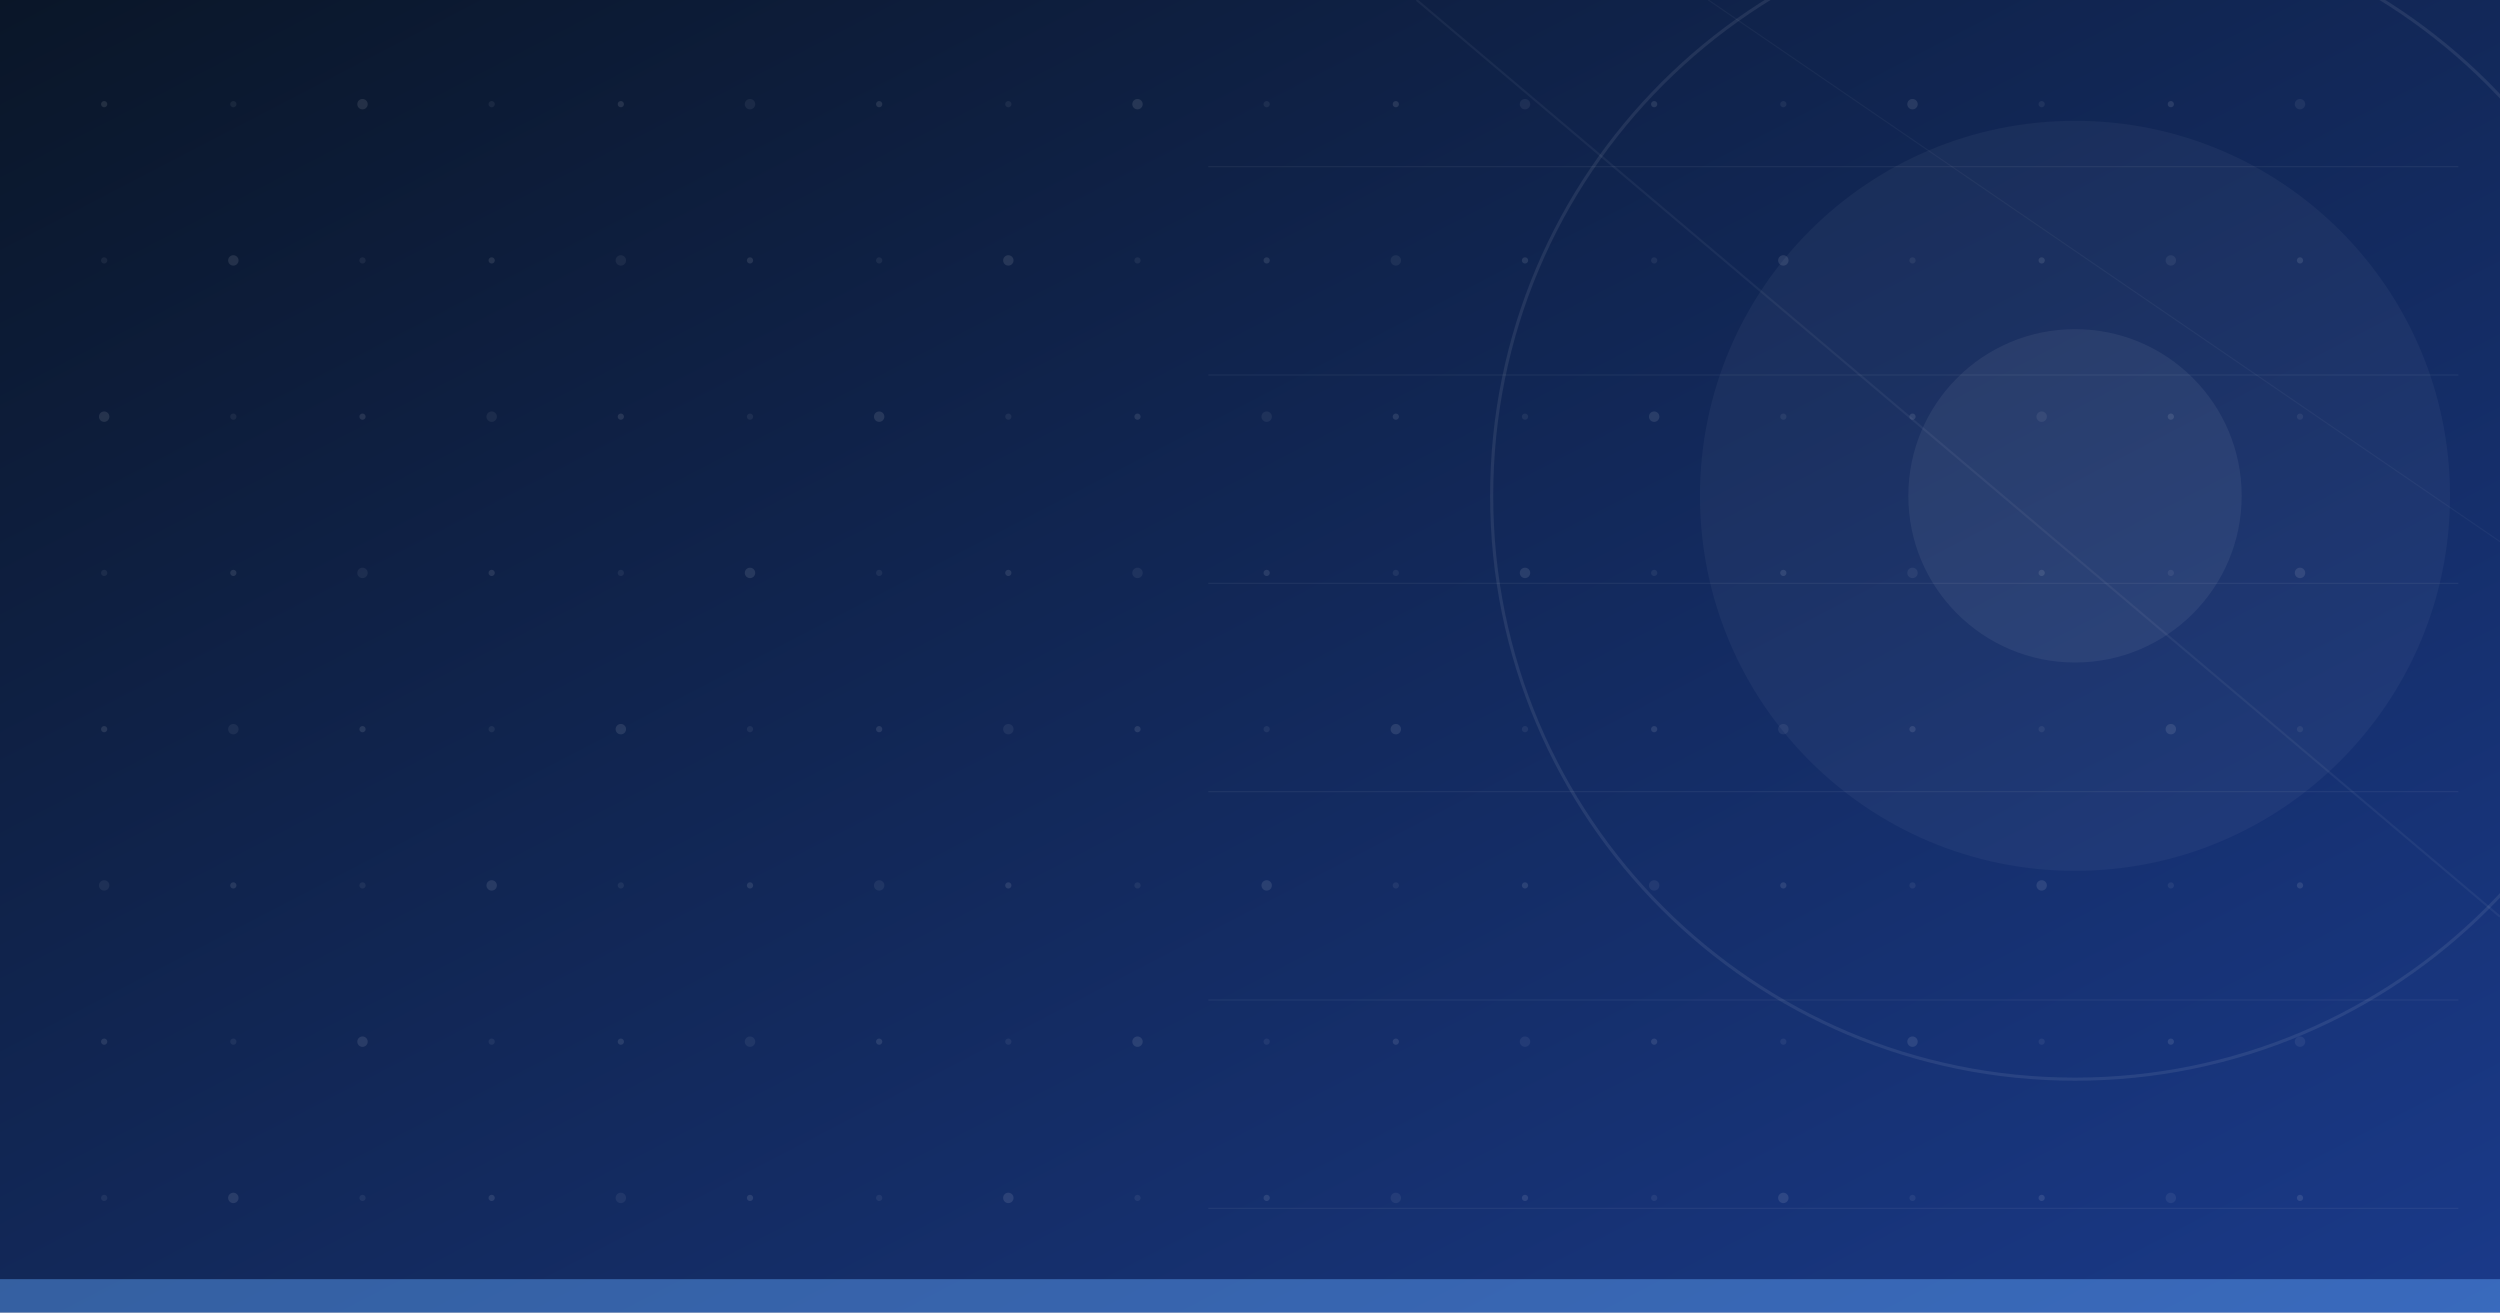
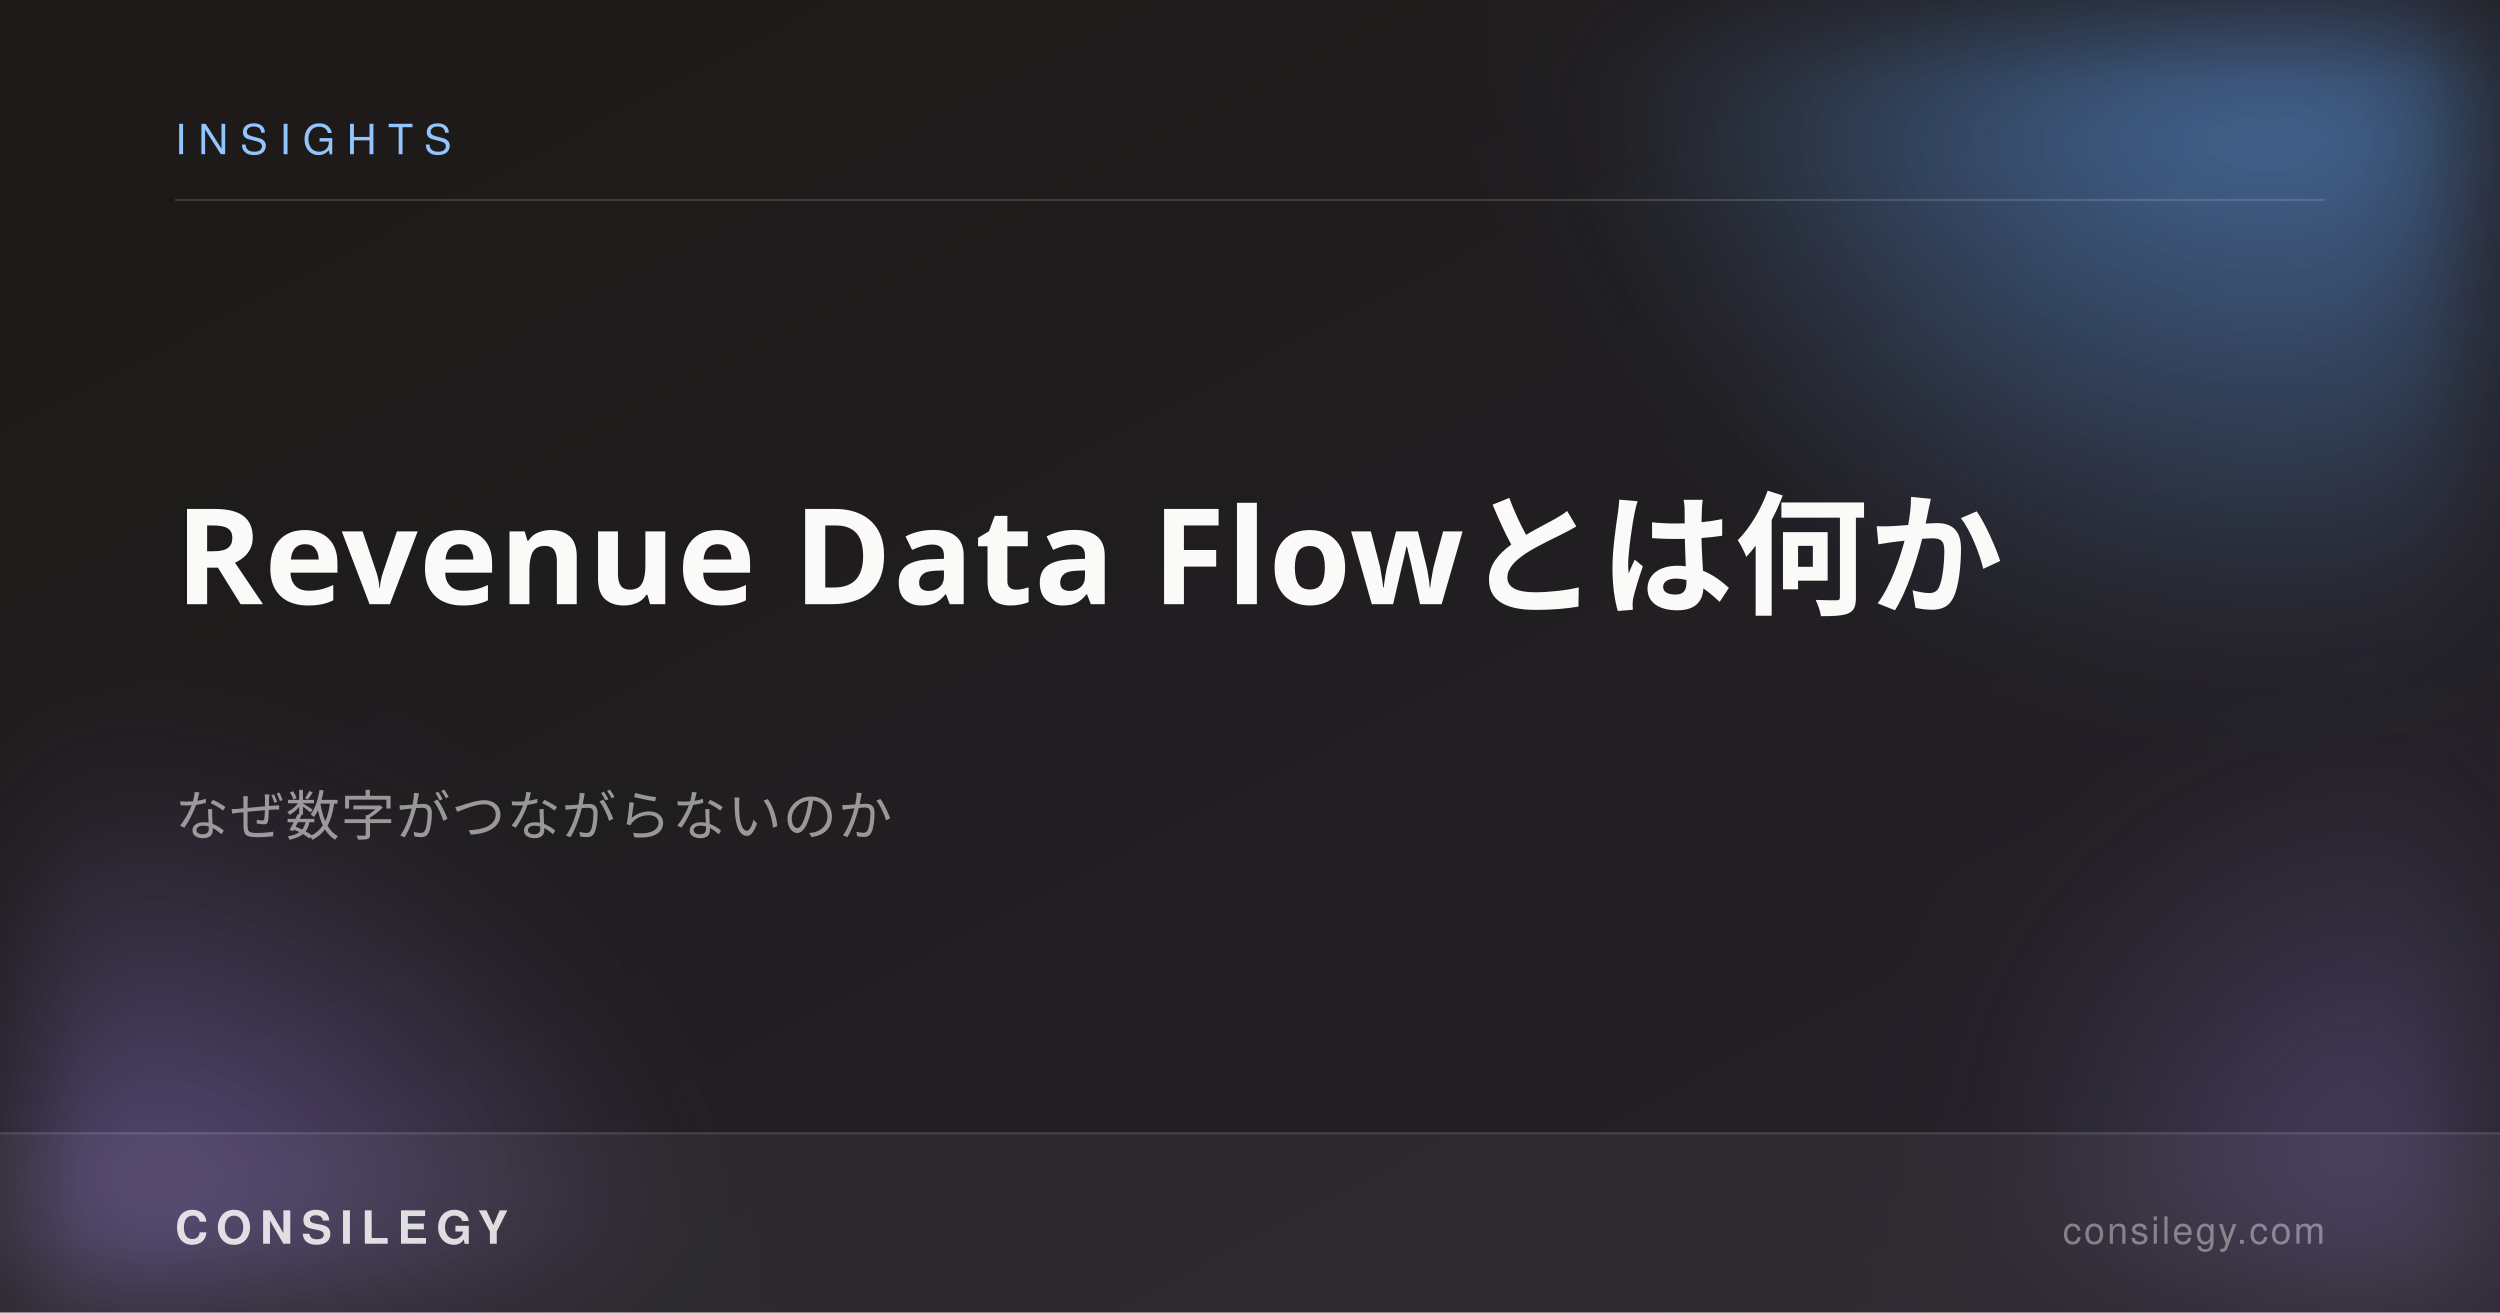
<svg xmlns="http://www.w3.org/2000/svg" viewBox="0 0 1200 630" width="1200" height="630">
  <defs>
    <linearGradient id="bg" x1="0%" y1="0%" x2="100%" y2="100%">
-       <stop offset="0%" stop-color="#0a1628" />
-       <stop offset="100%" stop-color="#1a3a8a" />
+       <stop offset="0%" stop-color="#1C1917" />
+       <stop offset="100%" stop-color="#26222A" />
    </linearGradient>
+     <radialGradient id="orbBlue" cx="50%" cy="50%" r="50%">
+       <stop offset="0%" stop-color="#60A5FA" stop-opacity="0.68" />
+       <stop offset="100%" stop-color="#60A5FA" stop-opacity="0" />
+     </radialGradient>
+     <radialGradient id="orbViolet" cx="50%" cy="50%" r="50%">
+       <stop offset="0%" stop-color="#A78BFA" stop-opacity="0.58" />
+       <stop offset="100%" stop-color="#A78BFA" stop-opacity="0" />
+     </radialGradient>
+     <filter id="soften" x="-50%" y="-50%" width="200%" height="200%">
+       <feGaussianBlur stdDeviation="40" />
+     </filter>
  </defs>
  <rect width="1200" height="630" fill="url(#bg)" />
-   <circle cx="50" cy="50" r="1.5" fill="white" opacity="0.1" />
-   <circle cx="112" cy="50" r="1.5" fill="white" opacity="0.06" />
-   <circle cx="174" cy="50" r="2.5" fill="white" opacity="0.1" />
-   <circle cx="236" cy="50" r="1.5" fill="white" opacity="0.06" />
-   <circle cx="298" cy="50" r="1.5" fill="white" opacity="0.1" />
-   <circle cx="360" cy="50" r="2.5" fill="white" opacity="0.06" />
-   <circle cx="422" cy="50" r="1.5" fill="white" opacity="0.1" />
-   <circle cx="484" cy="50" r="1.5" fill="white" opacity="0.06" />
-   <circle cx="546" cy="50" r="2.5" fill="white" opacity="0.1" />
-   <circle cx="608" cy="50" r="1.5" fill="white" opacity="0.06" />
-   <circle cx="670" cy="50" r="1.5" fill="white" opacity="0.1" />
-   <circle cx="732" cy="50" r="2.5" fill="white" opacity="0.06" />
-   <circle cx="794" cy="50" r="1.5" fill="white" opacity="0.1" />
-   <circle cx="856" cy="50" r="1.5" fill="white" opacity="0.06" />
-   <circle cx="918" cy="50" r="2.5" fill="white" opacity="0.1" />
-   <circle cx="980" cy="50" r="1.5" fill="white" opacity="0.06" />
-   <circle cx="1042" cy="50" r="1.5" fill="white" opacity="0.1" />
-   <circle cx="1104" cy="50" r="2.5" fill="white" opacity="0.06" />
-   <circle cx="50" cy="125" r="1.5" fill="white" opacity="0.06" />
-   <circle cx="112" cy="125" r="2.5" fill="white" opacity="0.1" />
-   <circle cx="174" cy="125" r="1.5" fill="white" opacity="0.06" />
-   <circle cx="236" cy="125" r="1.5" fill="white" opacity="0.1" />
-   <circle cx="298" cy="125" r="2.5" fill="white" opacity="0.06" />
-   <circle cx="360" cy="125" r="1.5" fill="white" opacity="0.1" />
-   <circle cx="422" cy="125" r="1.5" fill="white" opacity="0.06" />
-   <circle cx="484" cy="125" r="2.5" fill="white" opacity="0.1" />
-   <circle cx="546" cy="125" r="1.5" fill="white" opacity="0.06" />
-   <circle cx="608" cy="125" r="1.5" fill="white" opacity="0.1" />
-   <circle cx="670" cy="125" r="2.5" fill="white" opacity="0.06" />
-   <circle cx="732" cy="125" r="1.5" fill="white" opacity="0.1" />
-   <circle cx="794" cy="125" r="1.5" fill="white" opacity="0.06" />
-   <circle cx="856" cy="125" r="2.5" fill="white" opacity="0.1" />
-   <circle cx="918" cy="125" r="1.5" fill="white" opacity="0.06" />
-   <circle cx="980" cy="125" r="1.5" fill="white" opacity="0.1" />
-   <circle cx="1042" cy="125" r="2.5" fill="white" opacity="0.06" />
-   <circle cx="1104" cy="125" r="1.5" fill="white" opacity="0.1" />
-   <circle cx="50" cy="200" r="2.5" fill="white" opacity="0.1" />
-   <circle cx="112" cy="200" r="1.5" fill="white" opacity="0.06" />
-   <circle cx="174" cy="200" r="1.5" fill="white" opacity="0.1" />
-   <circle cx="236" cy="200" r="2.5" fill="white" opacity="0.06" />
-   <circle cx="298" cy="200" r="1.5" fill="white" opacity="0.1" />
-   <circle cx="360" cy="200" r="1.5" fill="white" opacity="0.06" />
-   <circle cx="422" cy="200" r="2.5" fill="white" opacity="0.1" />
-   <circle cx="484" cy="200" r="1.5" fill="white" opacity="0.06" />
-   <circle cx="546" cy="200" r="1.5" fill="white" opacity="0.1" />
-   <circle cx="608" cy="200" r="2.5" fill="white" opacity="0.06" />
-   <circle cx="670" cy="200" r="1.5" fill="white" opacity="0.1" />
-   <circle cx="732" cy="200" r="1.5" fill="white" opacity="0.06" />
-   <circle cx="794" cy="200" r="2.5" fill="white" opacity="0.1" />
-   <circle cx="856" cy="200" r="1.5" fill="white" opacity="0.06" />
-   <circle cx="918" cy="200" r="1.5" fill="white" opacity="0.1" />
-   <circle cx="980" cy="200" r="2.5" fill="white" opacity="0.06" />
-   <circle cx="1042" cy="200" r="1.5" fill="white" opacity="0.1" />
-   <circle cx="1104" cy="200" r="1.5" fill="white" opacity="0.06" />
-   <circle cx="50" cy="275" r="1.5" fill="white" opacity="0.06" />
-   <circle cx="112" cy="275" r="1.5" fill="white" opacity="0.1" />
-   <circle cx="174" cy="275" r="2.5" fill="white" opacity="0.06" />
-   <circle cx="236" cy="275" r="1.5" fill="white" opacity="0.1" />
-   <circle cx="298" cy="275" r="1.5" fill="white" opacity="0.06" />
-   <circle cx="360" cy="275" r="2.5" fill="white" opacity="0.1" />
-   <circle cx="422" cy="275" r="1.5" fill="white" opacity="0.06" />
-   <circle cx="484" cy="275" r="1.5" fill="white" opacity="0.1" />
-   <circle cx="546" cy="275" r="2.5" fill="white" opacity="0.06" />
-   <circle cx="608" cy="275" r="1.5" fill="white" opacity="0.1" />
-   <circle cx="670" cy="275" r="1.5" fill="white" opacity="0.06" />
-   <circle cx="732" cy="275" r="2.5" fill="white" opacity="0.1" />
-   <circle cx="794" cy="275" r="1.5" fill="white" opacity="0.06" />
-   <circle cx="856" cy="275" r="1.5" fill="white" opacity="0.1" />
-   <circle cx="918" cy="275" r="2.5" fill="white" opacity="0.06" />
-   <circle cx="980" cy="275" r="1.5" fill="white" opacity="0.1" />
-   <circle cx="1042" cy="275" r="1.5" fill="white" opacity="0.06" />
-   <circle cx="1104" cy="275" r="2.5" fill="white" opacity="0.1" />
-   <circle cx="50" cy="350" r="1.5" fill="white" opacity="0.1" />
-   <circle cx="112" cy="350" r="2.5" fill="white" opacity="0.06" />
-   <circle cx="174" cy="350" r="1.5" fill="white" opacity="0.1" />
-   <circle cx="236" cy="350" r="1.5" fill="white" opacity="0.06" />
-   <circle cx="298" cy="350" r="2.5" fill="white" opacity="0.1" />
-   <circle cx="360" cy="350" r="1.5" fill="white" opacity="0.06" />
-   <circle cx="422" cy="350" r="1.5" fill="white" opacity="0.1" />
-   <circle cx="484" cy="350" r="2.5" fill="white" opacity="0.06" />
-   <circle cx="546" cy="350" r="1.5" fill="white" opacity="0.1" />
-   <circle cx="608" cy="350" r="1.5" fill="white" opacity="0.06" />
-   <circle cx="670" cy="350" r="2.5" fill="white" opacity="0.1" />
-   <circle cx="732" cy="350" r="1.5" fill="white" opacity="0.06" />
-   <circle cx="794" cy="350" r="1.5" fill="white" opacity="0.1" />
-   <circle cx="856" cy="350" r="2.5" fill="white" opacity="0.06" />
-   <circle cx="918" cy="350" r="1.5" fill="white" opacity="0.1" />
-   <circle cx="980" cy="350" r="1.5" fill="white" opacity="0.06" />
-   <circle cx="1042" cy="350" r="2.5" fill="white" opacity="0.1" />
-   <circle cx="1104" cy="350" r="1.5" fill="white" opacity="0.06" />
-   <circle cx="50" cy="425" r="2.5" fill="white" opacity="0.06" />
-   <circle cx="112" cy="425" r="1.5" fill="white" opacity="0.1" />
-   <circle cx="174" cy="425" r="1.5" fill="white" opacity="0.06" />
-   <circle cx="236" cy="425" r="2.5" fill="white" opacity="0.1" />
-   <circle cx="298" cy="425" r="1.5" fill="white" opacity="0.06" />
-   <circle cx="360" cy="425" r="1.5" fill="white" opacity="0.1" />
-   <circle cx="422" cy="425" r="2.5" fill="white" opacity="0.06" />
-   <circle cx="484" cy="425" r="1.5" fill="white" opacity="0.1" />
-   <circle cx="546" cy="425" r="1.5" fill="white" opacity="0.06" />
-   <circle cx="608" cy="425" r="2.5" fill="white" opacity="0.1" />
-   <circle cx="670" cy="425" r="1.5" fill="white" opacity="0.06" />
-   <circle cx="732" cy="425" r="1.5" fill="white" opacity="0.1" />
-   <circle cx="794" cy="425" r="2.5" fill="white" opacity="0.06" />
-   <circle cx="856" cy="425" r="1.5" fill="white" opacity="0.1" />
-   <circle cx="918" cy="425" r="1.5" fill="white" opacity="0.06" />
-   <circle cx="980" cy="425" r="2.5" fill="white" opacity="0.1" />
-   <circle cx="1042" cy="425" r="1.5" fill="white" opacity="0.06" />
-   <circle cx="1104" cy="425" r="1.5" fill="white" opacity="0.1" />
-   <circle cx="50" cy="500" r="1.5" fill="white" opacity="0.1" />
-   <circle cx="112" cy="500" r="1.5" fill="white" opacity="0.06" />
-   <circle cx="174" cy="500" r="2.5" fill="white" opacity="0.1" />
-   <circle cx="236" cy="500" r="1.5" fill="white" opacity="0.06" />
-   <circle cx="298" cy="500" r="1.5" fill="white" opacity="0.1" />
-   <circle cx="360" cy="500" r="2.5" fill="white" opacity="0.06" />
-   <circle cx="422" cy="500" r="1.5" fill="white" opacity="0.1" />
-   <circle cx="484" cy="500" r="1.5" fill="white" opacity="0.06" />
-   <circle cx="546" cy="500" r="2.5" fill="white" opacity="0.1" />
-   <circle cx="608" cy="500" r="1.5" fill="white" opacity="0.06" />
-   <circle cx="670" cy="500" r="1.5" fill="white" opacity="0.1" />
-   <circle cx="732" cy="500" r="2.5" fill="white" opacity="0.06" />
-   <circle cx="794" cy="500" r="1.5" fill="white" opacity="0.1" />
-   <circle cx="856" cy="500" r="1.5" fill="white" opacity="0.06" />
-   <circle cx="918" cy="500" r="2.5" fill="white" opacity="0.1" />
-   <circle cx="980" cy="500" r="1.5" fill="white" opacity="0.06" />
-   <circle cx="1042" cy="500" r="1.5" fill="white" opacity="0.1" />
-   <circle cx="1104" cy="500" r="2.5" fill="white" opacity="0.06" />
-   <circle cx="50" cy="575" r="1.5" fill="white" opacity="0.06" />
-   <circle cx="112" cy="575" r="2.5" fill="white" opacity="0.1" />
-   <circle cx="174" cy="575" r="1.5" fill="white" opacity="0.06" />
-   <circle cx="236" cy="575" r="1.5" fill="white" opacity="0.1" />
-   <circle cx="298" cy="575" r="2.5" fill="white" opacity="0.06" />
-   <circle cx="360" cy="575" r="1.5" fill="white" opacity="0.1" />
-   <circle cx="422" cy="575" r="1.5" fill="white" opacity="0.06" />
-   <circle cx="484" cy="575" r="2.5" fill="white" opacity="0.1" />
-   <circle cx="546" cy="575" r="1.5" fill="white" opacity="0.06" />
-   <circle cx="608" cy="575" r="1.5" fill="white" opacity="0.1" />
-   <circle cx="670" cy="575" r="2.5" fill="white" opacity="0.06" />
-   <circle cx="732" cy="575" r="1.5" fill="white" opacity="0.1" />
-   <circle cx="794" cy="575" r="1.5" fill="white" opacity="0.06" />
-   <circle cx="856" cy="575" r="2.5" fill="white" opacity="0.1" />
-   <circle cx="918" cy="575" r="1.5" fill="white" opacity="0.06" />
-   <circle cx="980" cy="575" r="1.5" fill="white" opacity="0.1" />
-   <circle cx="1042" cy="575" r="2.5" fill="white" opacity="0.06" />
-   <circle cx="1104" cy="575" r="1.5" fill="white" opacity="0.1" />
-   <line x1="580" y1="80" x2="1180" y2="80" stroke="white" stroke-width="0.5" opacity="0.06" />
-   <line x1="580" y1="180" x2="1180" y2="180" stroke="white" stroke-width="0.5" opacity="0.06" />
-   <line x1="580" y1="280" x2="1180" y2="280" stroke="white" stroke-width="0.5" opacity="0.06" />
-   <line x1="580" y1="380" x2="1180" y2="380" stroke="white" stroke-width="0.5" opacity="0.06" />
-   <line x1="580" y1="480" x2="1180" y2="480" stroke="white" stroke-width="0.5" opacity="0.06" />
-   <line x1="580" y1="580" x2="1180" y2="580" stroke="white" stroke-width="0.5" opacity="0.06" />
-   <line x1="680" y1="0" x2="1200" y2="440" stroke="white" stroke-width="1" opacity="0.05" />
-   <line x1="820" y1="0" x2="1200" y2="260" stroke="white" stroke-width="0.5" opacity="0.04" />
-   <circle cx="996" cy="238" r="280" fill="none" stroke="white" stroke-width="1.5" opacity="0.08" />
-   <circle cx="996" cy="238" r="180" fill="white" opacity="0.04" />
-   <circle cx="996" cy="238" r="80" fill="white" opacity="0.06" />
-   <rect x="0" y="614" width="1200" height="16" fill="#60a5fa" opacity="0.45" />
+   <circle cx="1090" cy="-20" r="340" fill="url(#orbBlue)" filter="url(#soften)" />
+   <circle cx="40" cy="660" r="300" fill="url(#orbViolet)" filter="url(#soften)" />
+   <circle cx="1150" cy="560" r="200" fill="url(#orbViolet)" filter="url(#soften)" opacity="0.5" />
+   <line x1="84" y1="96" x2="1116" y2="96" stroke="#FAFAF9" stroke-opacity="0.14" stroke-width="1" />
+   <text x="84" y="74" font-family="'Helvetica Neue',Helvetica,Arial,sans-serif" font-size="20" font-weight="500" fill="#93C5FD" letter-spacing="0.28em">INSIGHTS</text>
+   <text x="84" y="290" font-family="'Hiragino Sans','Hiragino Kaku Gothic ProN',system-ui,sans-serif" font-size="64" font-weight="600" fill="#FAFAF9" letter-spacing="0.01em">Revenue Data Flowとは何か</text>
+   <text x="84" y="401" font-family="'Hiragino Sans','Hiragino Kaku Gothic ProN',system-ui,sans-serif" font-size="26" font-weight="400" fill="#FAFAF9" fill-opacity="0.55" letter-spacing="0.02em">なぜ数字がつながらないのか</text>
+   <rect x="0" y="544" width="1200" height="86" fill="#FAFAF9" fill-opacity="0.045" />
+   <line x1="0" y1="544" x2="1200" y2="544" stroke="#FAFAF9" stroke-opacity="0.14" stroke-width="1" />
+   <text x="84" y="597" font-family="'Helvetica Neue',Helvetica,Arial,sans-serif" font-size="22" font-weight="600" fill="#FAFAF9" fill-opacity="0.85" letter-spacing="0.18em">CONSILEGY</text>
+   <text x="1116" y="597" text-anchor="end" font-family="'Helvetica Neue',Helvetica,Arial,sans-serif" font-size="18" font-weight="400" fill="#FAFAF9" fill-opacity="0.4" letter-spacing="0.06em">consilegy.com</text>
</svg>
